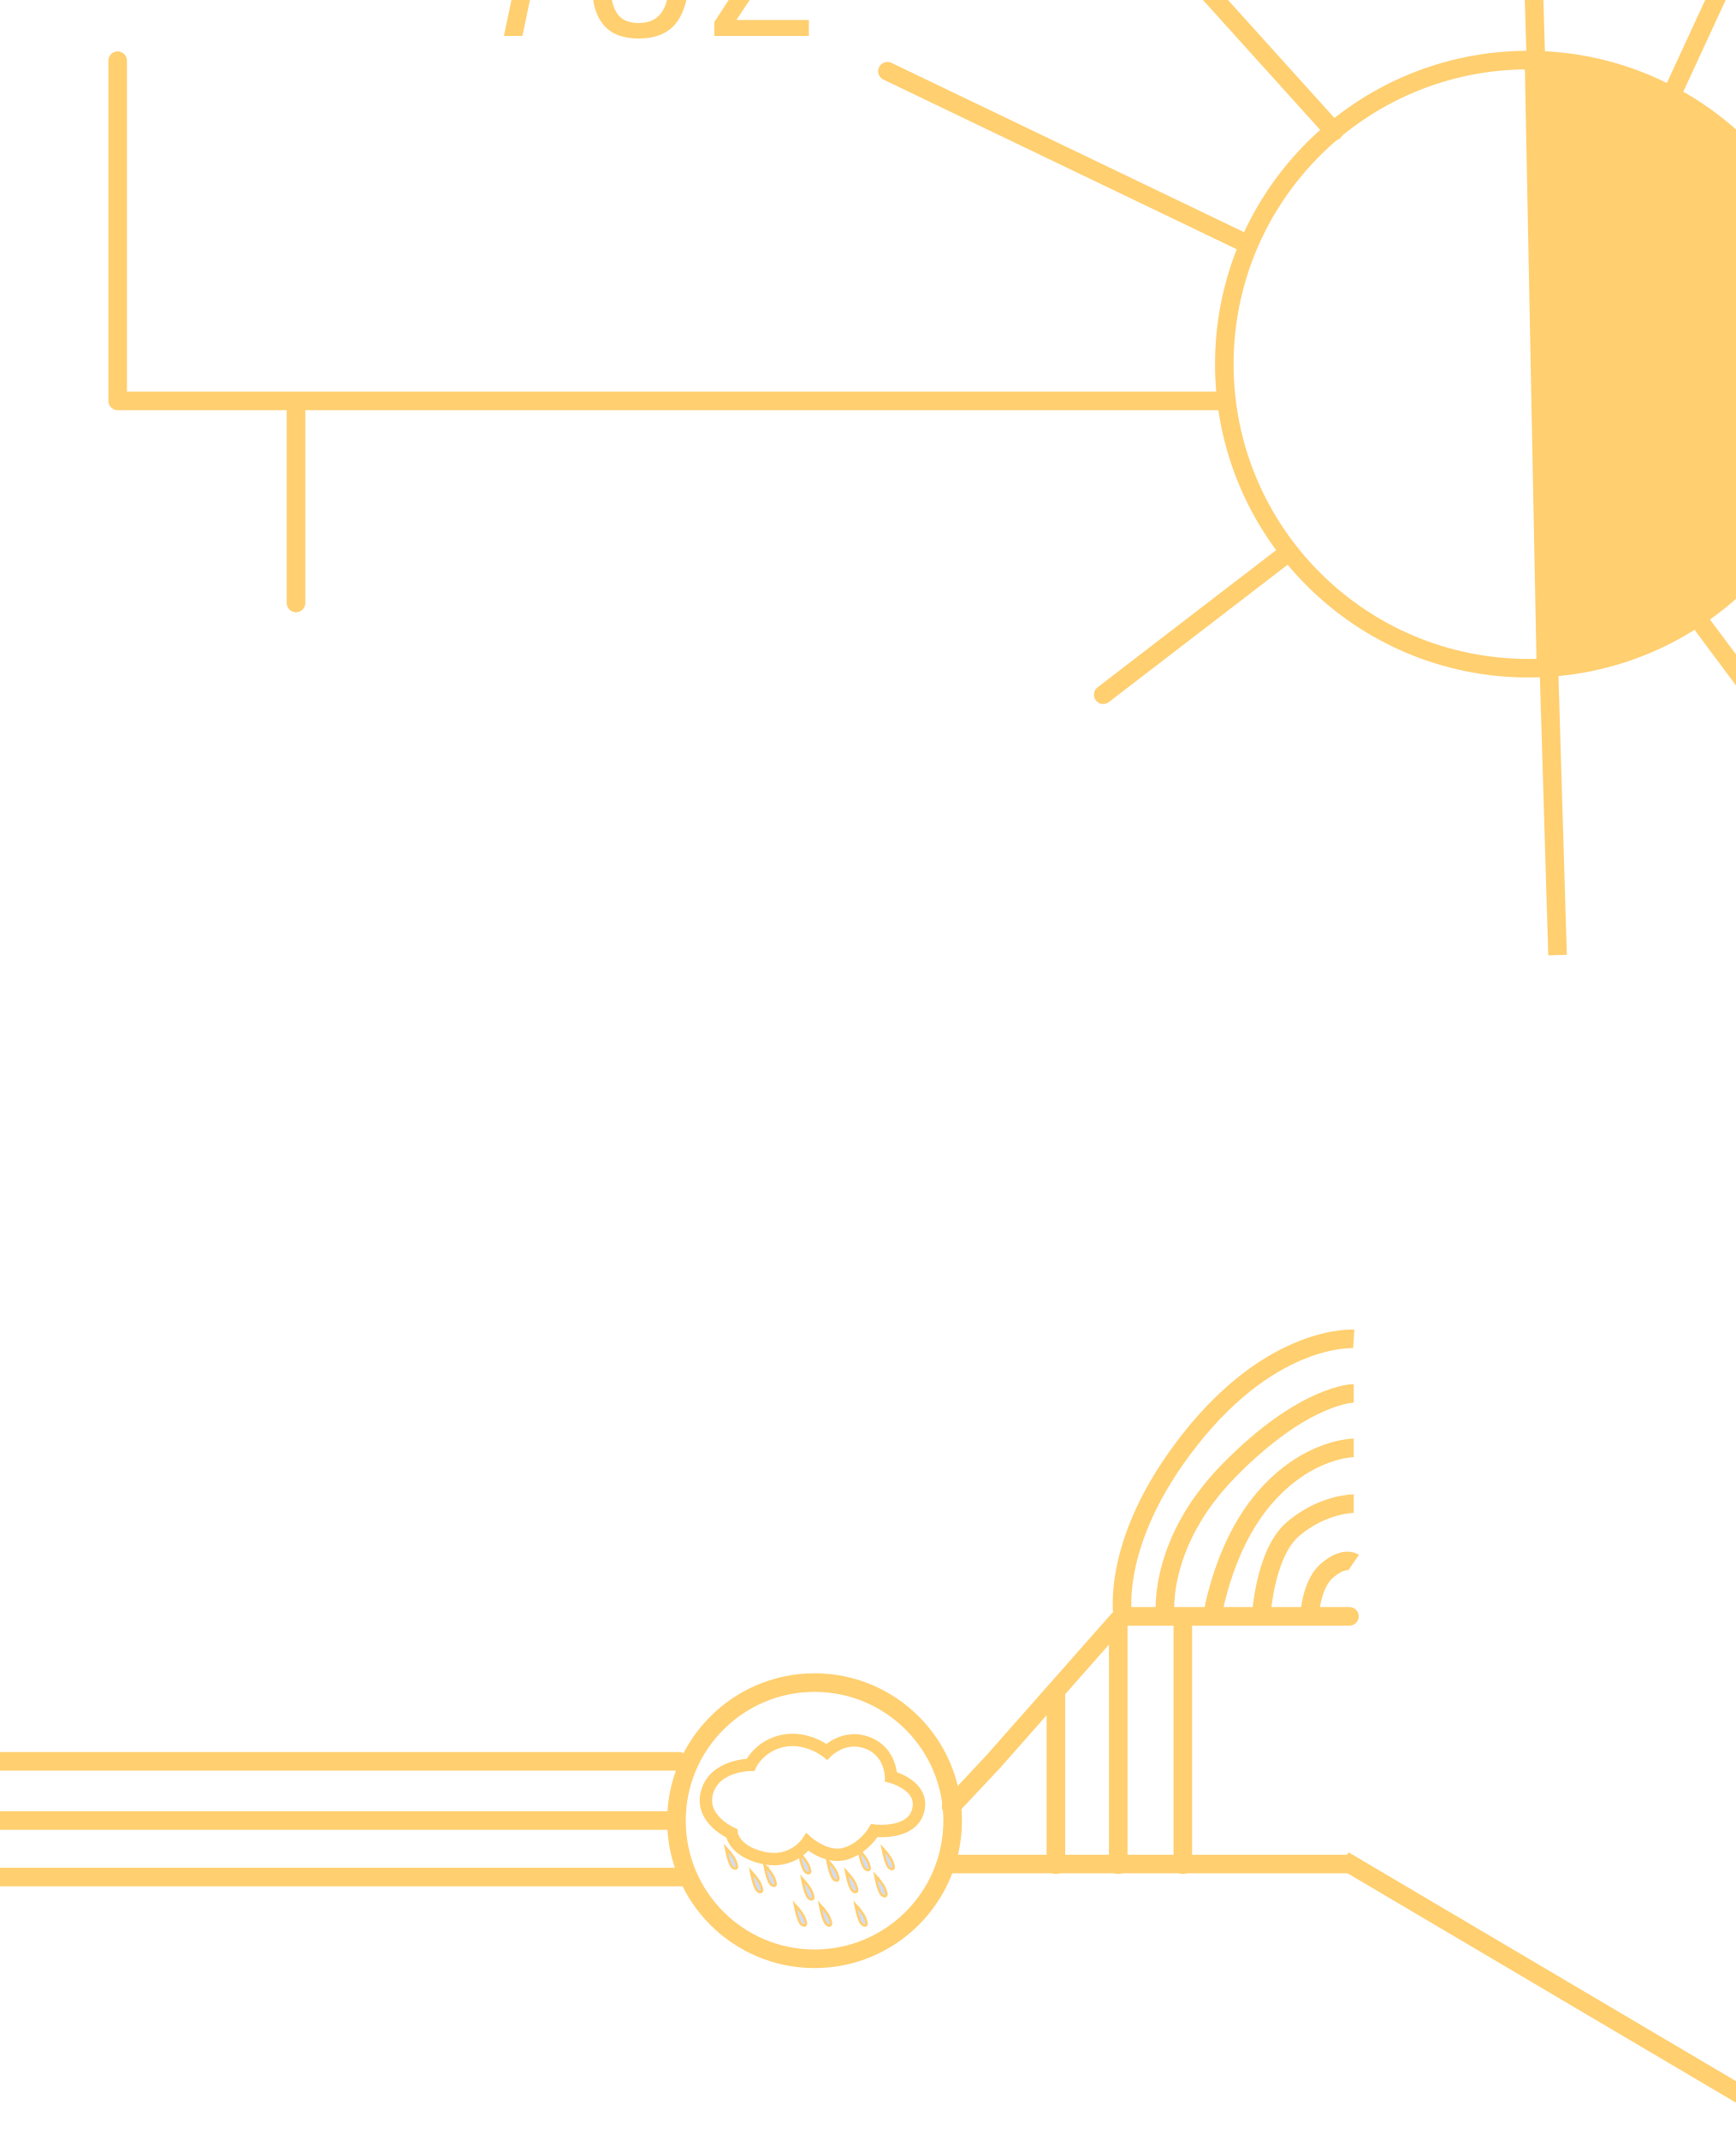
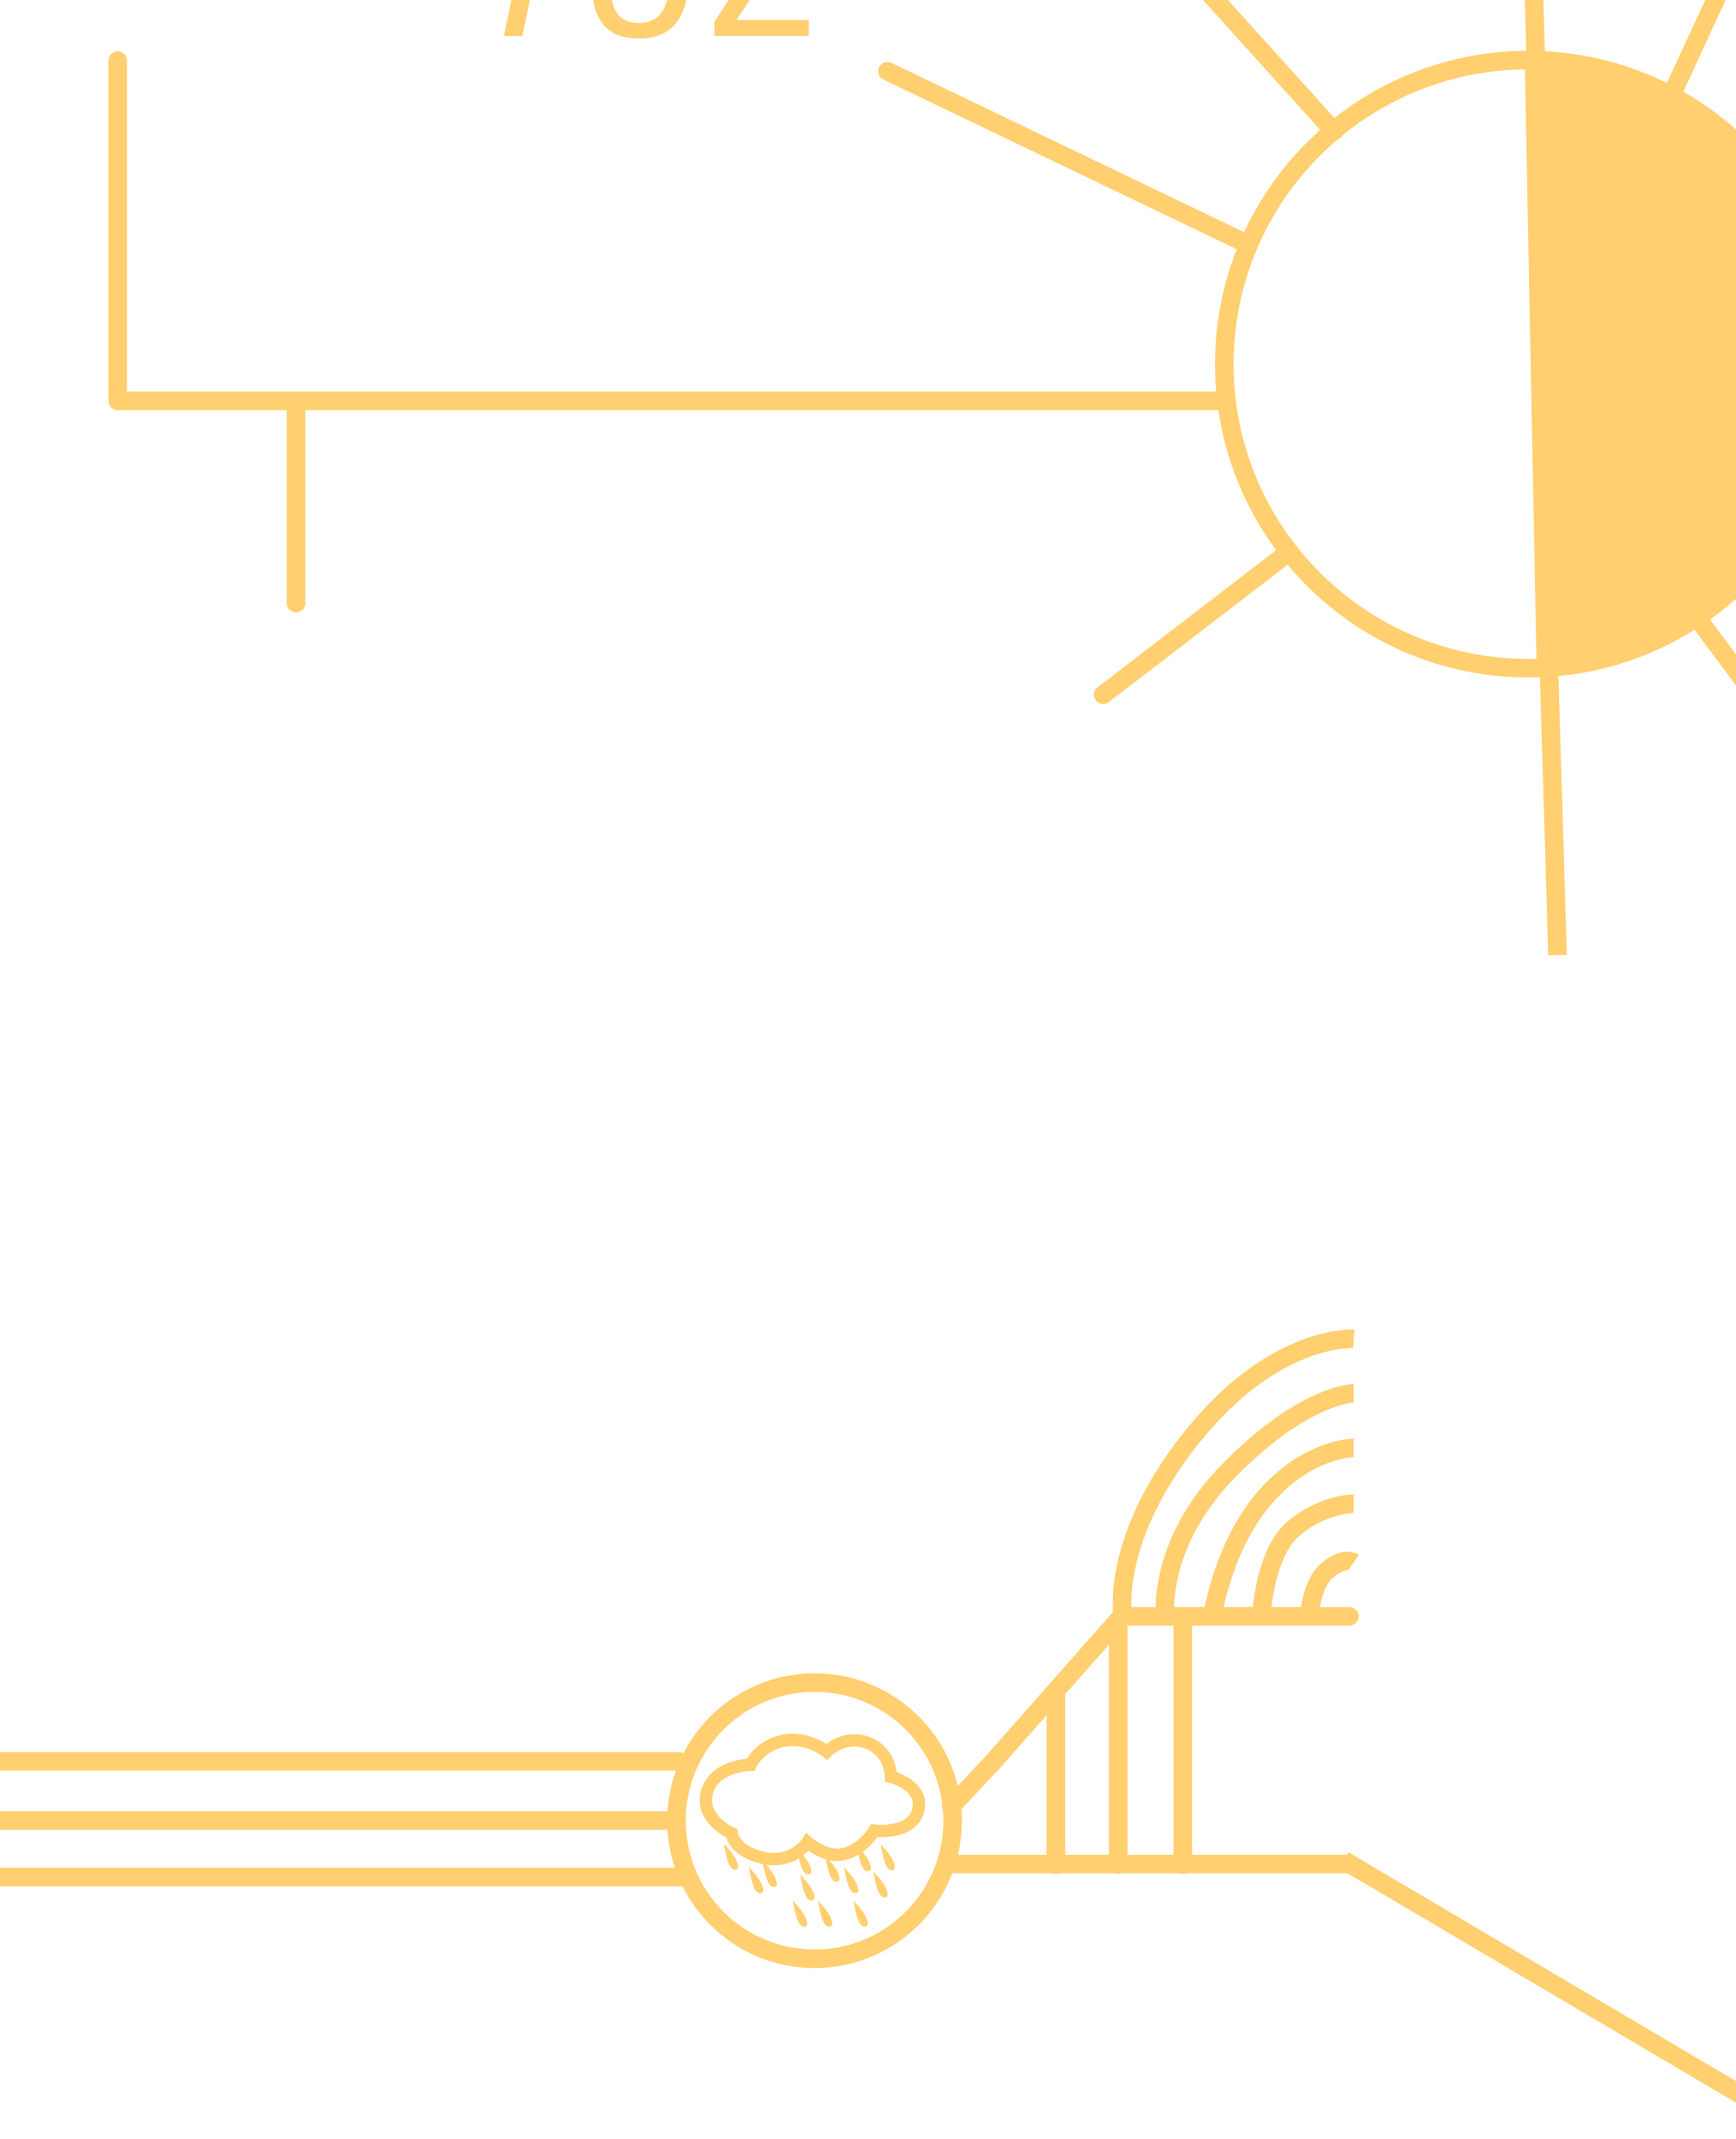
<svg xmlns="http://www.w3.org/2000/svg" width="1401" height="1727" viewBox="0 0 1401 1727" fill="none">
  <circle cx="657.672" cy="1470" r="111.5" stroke="#FFCF70" stroke-width="15" />
  <path d="M768 1458.5L802.217 1422.04L852.535 1365.02M852.535 1365.02V1505.5M852.535 1365.02L902.854 1308V1505.5M955 1308V1505.5" stroke="#FFCF70" stroke-width="15" stroke-linecap="round" stroke-linejoin="round" />
  <path d="M0 1422.09L548.328 1422.09M1.63136e-07 1469.89L539.819 1469.89M-6.96763e-07 1515.47L554 1515.47" stroke="#FFCF70" stroke-width="15" stroke-linecap="round" stroke-linejoin="round" />
  <path d="M1085 1502L1455 1720.5" stroke="#FFCF70" stroke-width="15" />
  <path d="M439.708 -127.208H388.748V-139.48H455.308V-131.992L421.82 29H406.844L439.708 -127.208ZM515.699 31.08C502.942 31.08 493.513 27.475 487.411 20.264C481.31 13.053 478.259 3 478.259 -9.896V-14.056H493.027V-10.52C493.166 -1.091 494.969 6.12 498.435 11.112C501.902 16.104 507.657 18.6 515.699 18.6C523.881 18.6 529.982 15.827 534.003 10.28C538.163 4.733 540.243 -4.28 540.243 -16.76C540.243 -40.056 531.854 -51.981 515.075 -52.536H510.915V-67.096H515.075C524.089 -67.096 530.537 -69.592 534.419 -74.584C538.302 -79.576 540.243 -87.757 540.243 -99.128C540.243 -108.557 538.51 -115.837 535.043 -120.968C531.577 -126.237 525.683 -128.872 517.363 -128.872C508.905 -128.872 502.734 -126.515 498.851 -121.8C495.107 -117.085 493.166 -109.667 493.027 -99.544V-96.632H478.259V-100.584C478.259 -127.624 491.225 -141.144 517.155 -141.144C530.051 -141.144 539.689 -137.331 546.067 -129.704C552.585 -122.216 555.843 -112.024 555.843 -99.128C555.843 -87.757 553.625 -78.744 549.187 -72.088C544.889 -65.571 539.065 -61.411 531.715 -59.608C538.649 -57.805 544.403 -53.368 548.979 -46.296C553.555 -39.224 555.843 -29.448 555.843 -16.968C555.843 -1.992 552.585 9.795 546.067 18.392C539.55 26.851 529.427 31.08 515.699 31.08ZM576.731 17.768L622.075 -51.704C622.63 -52.536 623.115 -53.299 623.531 -53.992C624.086 -54.685 624.502 -55.24 624.779 -55.656C630.464 -64.531 634.624 -72.019 637.259 -78.12C640.032 -84.221 641.419 -91.363 641.419 -99.544C641.419 -108.696 639.547 -115.768 635.803 -120.76C632.059 -125.891 626.443 -128.456 618.955 -128.456C609.248 -128.456 602.523 -125.336 598.779 -119.096C595.035 -112.995 593.163 -104.397 593.163 -93.304V-89.56H577.979V-93.72C577.979 -109.528 581.168 -121.384 587.547 -129.288C594.064 -137.192 604.326 -141.144 618.331 -141.144C630.811 -141.144 640.31 -137.4 646.827 -129.912C653.344 -122.563 656.603 -112.024 656.603 -98.296C656.603 -91.917 655.702 -85.885 653.899 -80.2C652.096 -74.515 649.878 -69.384 647.243 -64.808C644.747 -60.371 641.211 -54.616 636.635 -47.544L594.619 16.104H653.067V29H576.731V17.768Z" fill="#FFCF70" />
  <circle cx="1234" cy="294" r="245.5" stroke="#FFCF70" stroke-width="15" />
  <path d="M1240.77 545L1231 47L1313.08 59L1379.52 99L1418.6 139L1461.6 221L1487 391L1379.52 489L1330.66 521L1240.77 545Z" fill="#FFCF70" />
  <path d="M1077 106L653 -364M987 323.666H239M95 49V323.666H239M239 323.666V486.841M1089.5 1505H764.5M1089.5 1305H911" stroke="#FFCF70" stroke-width="15" stroke-linecap="round" stroke-linejoin="round" />
-   <path d="M700.44 1407.17C681.454 1400 667.53 1414.34 667.53 1414.34C667.53 1414.34 651.918 1401.69 632.51 1405.48C613.101 1409.28 605.928 1424.89 605.928 1424.89C605.928 1424.89 577.237 1424.89 570.908 1446.83C564.579 1468.77 590.738 1480.17 590.738 1480.17C590.738 1480.17 592.004 1494.51 616.054 1500C640.104 1505.48 651.918 1487.34 651.918 1487.34C651.918 1487.34 667.53 1501.26 682.719 1496.62C697.909 1491.98 705.926 1478.06 705.926 1478.06C705.926 1478.06 736.305 1481.85 741.368 1461.6C746.431 1441.35 719.427 1434.6 719.427 1434.6C719.427 1434.6 719.427 1414.34 700.44 1407.17Z" stroke="#FFCF70" stroke-width="10" />
-   <path d="M587.784 1495.35L588.532 1494.69L586.078 1491.92L586.804 1495.55L587.784 1495.35ZM587.784 1495.35C588.532 1494.69 588.532 1494.69 588.532 1494.69L588.533 1494.69L588.534 1494.69L588.536 1494.7L588.546 1494.71L588.58 1494.75C588.61 1494.78 588.653 1494.83 588.708 1494.89C588.818 1495.02 588.975 1495.21 589.167 1495.44C589.551 1495.9 590.077 1496.55 590.643 1497.31C591.76 1498.81 593.097 1500.8 593.782 1502.59C594.407 1504.23 594.876 1505.6 594.999 1506.54C595.031 1506.78 595.046 1507.04 595.02 1507.29C594.995 1507.53 594.922 1507.84 594.712 1508.11C594.187 1508.81 593.38 1508.68 592.953 1508.54C592.15 1508.27 591.45 1507.85 590.789 1506.99C590.168 1506.18 589.599 1505.01 588.958 1503.3C588.305 1501.56 587.767 1499.62 587.394 1498.13C587.207 1497.38 587.06 1496.74 586.959 1496.28C586.909 1496.05 586.87 1495.87 586.844 1495.75C586.831 1495.68 586.821 1495.64 586.814 1495.6L586.806 1495.56L586.804 1495.55L586.804 1495.55L586.804 1495.55L586.804 1495.55C586.804 1495.55 586.804 1495.55 587.784 1495.35Z" fill="#D2DCFB" stroke="#FFCF70" stroke-width="2" />
-   <path d="M608.037 1514.34L608.785 1513.68L606.331 1510.91L607.057 1514.54L608.037 1514.34ZM608.037 1514.34C608.785 1513.68 608.785 1513.68 608.785 1513.68L608.786 1513.68L608.787 1513.68L608.789 1513.68L608.798 1513.69L608.833 1513.73C608.863 1513.77 608.906 1513.82 608.961 1513.88C609.071 1514.01 609.228 1514.19 609.42 1514.42C609.804 1514.89 610.33 1515.54 610.896 1516.3C612.013 1517.8 613.35 1519.79 614.035 1521.58C614.66 1523.22 615.129 1524.59 615.252 1525.53C615.284 1525.77 615.299 1526.03 615.273 1526.27C615.248 1526.51 615.175 1526.82 614.965 1527.1C614.44 1527.79 613.633 1527.67 613.206 1527.53C612.403 1527.26 611.703 1526.83 611.042 1525.97C610.421 1525.17 609.852 1524 609.21 1522.29C608.558 1520.55 608.02 1518.61 607.647 1517.12C607.46 1516.37 607.313 1515.72 607.212 1515.27C607.162 1515.04 607.123 1514.86 607.097 1514.73C607.084 1514.67 607.074 1514.62 607.067 1514.59L607.059 1514.55L607.057 1514.54L607.057 1514.54L607.057 1514.54L607.057 1514.54C607.057 1514.54 607.057 1514.54 608.037 1514.34Z" fill="#D2DCFB" stroke="#FFCF70" stroke-width="2" />
-   <path d="M619.007 1509.28L619.755 1508.61L617.301 1505.85L618.026 1509.47L619.007 1509.28ZM619.007 1509.28C619.755 1508.61 619.755 1508.61 619.755 1508.61L619.755 1508.62L619.756 1508.62L619.759 1508.62L619.768 1508.63L619.803 1508.67C619.832 1508.7 619.876 1508.75 619.931 1508.82C620.04 1508.94 620.198 1509.13 620.39 1509.36C620.774 1509.82 621.299 1510.48 621.866 1511.24C622.982 1512.73 624.32 1514.72 625.005 1516.52C625.63 1518.15 626.098 1519.53 626.222 1520.46C626.254 1520.71 626.269 1520.96 626.243 1521.21C626.218 1521.45 626.145 1521.76 625.935 1522.04C625.409 1522.73 624.603 1522.61 624.176 1522.46C623.373 1522.2 622.672 1521.77 622.012 1520.91C621.39 1520.1 620.821 1518.93 620.18 1517.22C619.528 1515.48 618.99 1513.54 618.617 1512.05C618.43 1511.3 618.282 1510.66 618.182 1510.21C618.132 1509.98 618.093 1509.8 618.067 1509.67C618.054 1509.61 618.044 1509.56 618.037 1509.53L618.029 1509.49L618.027 1509.48L618.027 1509.48L618.026 1509.47L618.026 1509.47C618.026 1509.47 618.026 1509.47 619.007 1509.28Z" fill="#D2DCFB" stroke="#FFCF70" stroke-width="2" />
-   <path d="M646.854 1499.15L647.603 1498.49L645.149 1495.72L645.874 1499.35L646.854 1499.15ZM646.854 1499.15C647.603 1498.49 647.603 1498.49 647.603 1498.49L647.603 1498.49L647.604 1498.49L647.607 1498.49L647.616 1498.5L647.65 1498.54C647.68 1498.58 647.723 1498.63 647.778 1498.69C647.888 1498.82 648.045 1499 648.238 1499.23C648.622 1499.7 649.147 1500.35 649.713 1501.11C650.83 1502.61 652.167 1504.6 652.852 1506.39C653.477 1508.03 653.946 1509.4 654.069 1510.34C654.102 1510.58 654.117 1510.84 654.091 1511.08C654.065 1511.32 653.993 1511.63 653.783 1511.91C653.257 1512.6 652.451 1512.48 652.023 1512.34C651.221 1512.07 650.52 1511.64 649.859 1510.78C649.238 1509.98 648.669 1508.81 648.028 1507.1C647.376 1505.36 646.838 1503.42 646.465 1501.93C646.277 1501.18 646.13 1500.53 646.03 1500.08C645.979 1499.85 645.941 1499.67 645.914 1499.54C645.901 1499.48 645.891 1499.43 645.885 1499.4L645.877 1499.36L645.875 1499.35L645.874 1499.35L645.874 1499.35L645.874 1499.35C645.874 1499.35 645.874 1499.35 646.854 1499.15Z" fill="#D2DCFB" stroke="#FFCF70" stroke-width="2" />
-   <path d="M669.639 1505.06L670.387 1504.4L667.933 1501.63L668.658 1505.25L669.639 1505.06ZM669.639 1505.06C670.387 1504.4 670.387 1504.4 670.387 1504.4L670.387 1504.4L670.388 1504.4L670.391 1504.4L670.4 1504.41L670.434 1504.45C670.464 1504.48 670.507 1504.53 670.562 1504.6C670.672 1504.72 670.83 1504.91 671.022 1505.14C671.406 1505.6 671.931 1506.26 672.498 1507.02C673.614 1508.51 674.952 1510.5 675.636 1512.3C676.261 1513.93 676.73 1515.31 676.854 1516.24C676.886 1516.49 676.901 1516.74 676.875 1516.99C676.849 1517.23 676.777 1517.54 676.567 1517.82C676.041 1518.51 675.235 1518.39 674.808 1518.24C674.005 1517.98 673.304 1517.55 672.643 1516.69C672.022 1515.88 671.453 1514.71 670.812 1513C670.16 1511.27 669.622 1509.33 669.249 1507.83C669.061 1507.08 668.914 1506.44 668.814 1505.99C668.764 1505.76 668.725 1505.58 668.699 1505.45C668.686 1505.39 668.676 1505.34 668.669 1505.31L668.661 1505.27L668.659 1505.26L668.658 1505.26L668.658 1505.26L668.658 1505.26C668.658 1505.26 668.658 1505.25 669.639 1505.06Z" fill="#D2DCFB" stroke="#FFCF70" stroke-width="2" />
-   <path d="M694.955 1496.62L695.703 1495.96L693.249 1493.19L693.974 1496.82L694.955 1496.62ZM694.955 1496.62C695.703 1495.96 695.703 1495.96 695.703 1495.96L695.704 1495.96L695.704 1495.96L695.707 1495.96L695.716 1495.97L695.751 1496.01C695.781 1496.05 695.824 1496.09 695.879 1496.16C695.989 1496.29 696.146 1496.47 696.338 1496.7C696.722 1497.17 697.248 1497.82 697.814 1498.58C698.931 1500.07 700.268 1502.07 700.953 1503.86C701.578 1505.49 702.047 1506.87 702.17 1507.81C702.202 1508.05 702.217 1508.3 702.191 1508.55C702.166 1508.79 702.093 1509.1 701.883 1509.38C701.358 1510.07 700.551 1509.95 700.124 1509.8C699.321 1509.54 698.621 1509.11 697.96 1508.25C697.339 1507.45 696.77 1506.28 696.128 1504.57C695.476 1502.83 694.938 1500.89 694.565 1499.39C694.378 1498.65 694.231 1498 694.13 1497.55C694.08 1497.32 694.041 1497.14 694.015 1497.01C694.002 1496.95 693.992 1496.9 693.985 1496.87L693.977 1496.83L693.975 1496.82L693.975 1496.82L693.975 1496.82L693.975 1496.82C693.975 1496.82 693.974 1496.82 694.955 1496.62Z" fill="#D2DCFB" stroke="#FFCF70" stroke-width="2" />
-   <path d="M714.363 1495.78L715.111 1495.11L712.657 1492.35L713.383 1495.97L714.363 1495.78ZM714.363 1495.78C715.111 1495.11 715.111 1495.11 715.112 1495.11L715.112 1495.11L715.113 1495.11L715.115 1495.12L715.125 1495.13L715.159 1495.17C715.189 1495.2 715.232 1495.25 715.287 1495.31C715.397 1495.44 715.554 1495.63 715.746 1495.86C716.13 1496.32 716.656 1496.97 717.222 1497.73C718.339 1499.23 719.676 1501.22 720.361 1503.01C720.986 1504.65 721.455 1506.03 721.578 1506.96C721.61 1507.21 721.625 1507.46 721.599 1507.71C721.574 1507.95 721.502 1508.26 721.291 1508.53C720.766 1509.23 719.959 1509.1 719.532 1508.96C718.729 1508.69 718.029 1508.27 717.368 1507.41C716.747 1506.6 716.178 1505.43 715.537 1503.72C714.884 1501.98 714.346 1500.04 713.973 1498.55C713.786 1497.8 713.639 1497.16 713.538 1496.7C713.488 1496.48 713.449 1496.29 713.423 1496.17C713.41 1496.11 713.4 1496.06 713.393 1496.02L713.386 1495.99L713.384 1495.98L713.383 1495.97L713.383 1495.97L713.383 1495.97C713.383 1495.97 713.383 1495.97 714.363 1495.78Z" fill="#D2DCFB" stroke="#FFCF70" stroke-width="2" />
-   <path d="M708.457 1517.72L709.205 1517.05L706.751 1514.29L707.476 1517.91L708.457 1517.72ZM708.457 1517.72C709.205 1517.05 709.205 1517.05 709.205 1517.05L709.206 1517.05L709.206 1517.05L709.209 1517.06L709.218 1517.07L709.253 1517.11C709.283 1517.14 709.326 1517.19 709.381 1517.26C709.491 1517.38 709.648 1517.57 709.84 1517.8C710.224 1518.26 710.749 1518.92 711.316 1519.67C712.432 1521.17 713.77 1523.16 714.455 1524.95C715.08 1526.59 715.548 1527.97 715.672 1528.9C715.704 1529.15 715.719 1529.4 715.693 1529.65C715.668 1529.89 715.595 1530.2 715.385 1530.48C714.86 1531.17 714.053 1531.04 713.626 1530.9C712.823 1530.63 712.122 1530.21 711.462 1529.35C710.841 1528.54 710.272 1527.37 709.63 1525.66C708.978 1523.92 708.44 1521.98 708.067 1520.49C707.88 1519.74 707.733 1519.1 707.632 1518.64C707.582 1518.42 707.543 1518.23 707.517 1518.11C707.504 1518.05 707.494 1518 707.487 1517.97L707.479 1517.93L707.477 1517.92L707.477 1517.91L707.477 1517.91L707.476 1517.91C707.476 1517.91 707.476 1517.91 708.457 1517.72Z" fill="#D2DCFB" stroke="#FFCF70" stroke-width="2" />
-   <path d="M684.828 1514.34L685.576 1513.68L683.122 1510.91L683.848 1514.54L684.828 1514.34ZM684.828 1514.34C685.576 1513.68 685.576 1513.68 685.576 1513.68L685.577 1513.68L685.578 1513.68L685.58 1513.68L685.59 1513.69L685.624 1513.73C685.654 1513.77 685.697 1513.82 685.752 1513.88C685.862 1514.01 686.019 1514.19 686.211 1514.42C686.595 1514.89 687.121 1515.54 687.687 1516.3C688.804 1517.8 690.141 1519.79 690.826 1521.58C691.451 1523.22 691.92 1524.59 692.043 1525.53C692.075 1525.77 692.09 1526.03 692.064 1526.27C692.039 1526.51 691.966 1526.82 691.756 1527.1C691.231 1527.79 690.424 1527.67 689.997 1527.53C689.194 1527.26 688.494 1526.83 687.833 1525.97C687.212 1525.17 686.643 1524 686.001 1522.29C685.349 1520.55 684.811 1518.61 684.438 1517.12C684.251 1516.37 684.104 1515.72 684.003 1515.27C683.953 1515.04 683.914 1514.86 683.888 1514.73C683.875 1514.67 683.865 1514.62 683.858 1514.59L683.85 1514.55L683.848 1514.54L683.848 1514.54L683.848 1514.54L683.848 1514.54C683.848 1514.54 683.848 1514.54 684.828 1514.34Z" fill="#D2DCFB" stroke="#FFCF70" stroke-width="2" />
-   <path d="M692.423 1541.34L693.171 1540.68L690.717 1537.91L691.442 1541.54L692.423 1541.34ZM692.423 1541.34C693.171 1540.68 693.171 1540.68 693.171 1540.68L693.171 1540.68L693.172 1540.68L693.175 1540.69L693.184 1540.7L693.219 1540.74C693.248 1540.77 693.292 1540.82 693.347 1540.88C693.456 1541.01 693.614 1541.2 693.806 1541.43C694.19 1541.89 694.715 1542.54 695.282 1543.3C696.398 1544.8 697.736 1546.79 698.421 1548.58C699.046 1550.22 699.514 1551.59 699.638 1552.53C699.67 1552.77 699.685 1553.03 699.659 1553.28C699.634 1553.52 699.561 1553.83 699.351 1554.1C698.825 1554.8 698.019 1554.67 697.592 1554.53C696.789 1554.26 696.088 1553.84 695.428 1552.98C694.806 1552.17 694.237 1551 693.596 1549.29C692.944 1547.55 692.406 1545.61 692.033 1544.12C691.846 1543.37 691.698 1542.73 691.598 1542.27C691.548 1542.04 691.509 1541.86 691.483 1541.74C691.47 1541.68 691.46 1541.63 691.453 1541.59L691.445 1541.56L691.443 1541.55L691.443 1541.54L691.442 1541.54L691.442 1541.54C691.442 1541.54 691.442 1541.54 692.423 1541.34Z" fill="#D2DCFB" stroke="#FFCF70" stroke-width="2" />
-   <path d="M663.731 1541.34L664.48 1540.68L662.026 1537.91L662.751 1541.54L663.731 1541.34ZM663.731 1541.34C664.48 1540.68 664.48 1540.68 664.48 1540.68L664.48 1540.68L664.481 1540.68L664.483 1540.69L664.493 1540.7L664.527 1540.74C664.557 1540.77 664.6 1540.82 664.655 1540.88C664.765 1541.01 664.922 1541.2 665.114 1541.43C665.499 1541.89 666.024 1542.54 666.59 1543.3C667.707 1544.8 669.044 1546.79 669.729 1548.58C670.354 1550.22 670.823 1551.59 670.946 1552.53C670.979 1552.77 670.994 1553.03 670.967 1553.28C670.942 1553.52 670.87 1553.83 670.66 1554.1C670.134 1554.8 669.328 1554.67 668.9 1554.53C668.098 1554.26 667.397 1553.84 666.736 1552.98C666.115 1552.17 665.546 1551 664.905 1549.29C664.253 1547.55 663.715 1545.61 663.341 1544.12C663.154 1543.37 663.007 1542.73 662.907 1542.27C662.856 1542.04 662.818 1541.86 662.791 1541.74C662.778 1541.68 662.768 1541.63 662.762 1541.59L662.754 1541.56L662.752 1541.55L662.751 1541.54L662.751 1541.54L662.751 1541.54C662.751 1541.54 662.751 1541.54 663.731 1541.34Z" fill="#D2DCFB" stroke="#FFCF70" stroke-width="2" />
-   <path d="M649.386 1520.25L650.134 1519.58L647.68 1516.82L648.405 1520.44L649.386 1520.25ZM649.386 1520.25C650.134 1519.58 650.134 1519.58 650.134 1519.59L650.134 1519.59L650.135 1519.59L650.138 1519.59L650.147 1519.6L650.182 1519.64C650.211 1519.67 650.254 1519.72 650.309 1519.79C650.419 1519.91 650.577 1520.1 650.769 1520.33C651.153 1520.79 651.678 1521.45 652.245 1522.21C653.361 1523.7 654.699 1525.69 655.384 1527.49C656.009 1529.12 656.477 1530.5 656.601 1531.43C656.633 1531.68 656.648 1531.93 656.622 1532.18C656.596 1532.42 656.524 1532.73 656.314 1533.01C655.788 1533.7 654.982 1533.58 654.555 1533.43C653.752 1533.17 653.051 1532.74 652.391 1531.88C651.769 1531.07 651.2 1529.9 650.559 1528.19C649.907 1526.46 649.369 1524.51 648.996 1523.02C648.809 1522.27 648.661 1521.63 648.561 1521.18C648.511 1520.95 648.472 1520.77 648.446 1520.64C648.433 1520.58 648.423 1520.53 648.416 1520.5L648.408 1520.46L648.406 1520.45L648.405 1520.45L648.405 1520.44L648.405 1520.44C648.405 1520.44 648.405 1520.44 649.386 1520.25Z" fill="#D2DCFB" stroke="#FFCF70" stroke-width="2" />
-   <path d="M643.479 1541.34L644.228 1540.68L641.774 1537.91L642.499 1541.54L643.479 1541.34ZM643.479 1541.34C644.228 1540.68 644.228 1540.68 644.228 1540.68L644.228 1540.68L644.229 1540.68L644.232 1540.69L644.241 1540.7L644.275 1540.74C644.305 1540.77 644.348 1540.82 644.403 1540.88C644.513 1541.01 644.67 1541.2 644.863 1541.43C645.247 1541.89 645.772 1542.54 646.338 1543.3C647.455 1544.8 648.792 1546.79 649.477 1548.58C650.102 1550.22 650.571 1551.59 650.694 1552.53C650.727 1552.77 650.742 1553.03 650.716 1553.28C650.69 1553.52 650.618 1553.83 650.408 1554.1C649.882 1554.8 649.076 1554.67 648.648 1554.53C647.846 1554.26 647.145 1553.84 646.484 1552.98C645.863 1552.17 645.294 1551 644.653 1549.29C644.001 1547.55 643.463 1545.61 643.09 1544.12C642.902 1543.37 642.755 1542.73 642.655 1542.27C642.604 1542.04 642.566 1541.86 642.539 1541.74C642.526 1541.68 642.516 1541.63 642.51 1541.59L642.502 1541.56L642.5 1541.55L642.499 1541.54L642.499 1541.54L642.499 1541.54C642.499 1541.54 642.499 1541.54 643.479 1541.34Z" fill="#D2DCFB" stroke="#FFCF70" stroke-width="2" />
+   <path d="M700.44 1407.17C681.454 1400 667.53 1414.34 667.53 1414.34C667.53 1414.34 651.918 1401.69 632.51 1405.48C613.101 1409.28 605.928 1424.89 605.928 1424.89C605.928 1424.89 577.237 1424.89 570.908 1446.83C564.579 1468.77 590.738 1480.16 590.738 1480.16C590.738 1480.16 592.004 1494.51 616.054 1500C640.104 1505.48 651.918 1487.34 651.918 1487.34C651.918 1487.34 667.53 1501.26 682.719 1496.62C697.909 1491.98 705.926 1478.06 705.926 1478.06C705.926 1478.06 736.305 1481.85 741.368 1461.6C746.431 1441.35 719.427 1434.6 719.427 1434.6C719.427 1434.6 719.427 1414.34 700.44 1407.17Z" stroke="#FFCF70" stroke-width="10" />
+   <path d="M587.784 1495.35L588.532 1494.69L586.078 1491.92L586.804 1495.55L587.784 1495.35ZM587.784 1495.35C588.532 1494.69 588.532 1494.69 588.532 1494.69L588.533 1494.69L588.534 1494.69L588.536 1494.7L588.546 1494.71L588.58 1494.75C588.61 1494.78 588.653 1494.83 588.708 1494.89C588.818 1495.02 588.975 1495.21 589.167 1495.44C589.551 1495.9 590.077 1496.55 590.643 1497.31C591.76 1498.81 593.097 1500.8 593.782 1502.59C594.407 1504.23 594.876 1505.6 594.999 1506.54C595.031 1506.78 595.046 1507.04 595.02 1507.29C594.995 1507.53 594.922 1507.84 594.712 1508.11C594.187 1508.81 593.38 1508.68 592.953 1508.54C592.15 1508.27 591.45 1507.85 590.789 1506.99C590.168 1506.18 589.599 1505.01 588.958 1503.3C588.305 1501.56 587.767 1499.62 587.394 1498.13C587.207 1497.38 587.06 1496.74 586.959 1496.28C586.909 1496.05 586.87 1495.87 586.844 1495.75C586.831 1495.68 586.821 1495.64 586.814 1495.6L586.806 1495.56L586.804 1495.55L586.804 1495.55L586.804 1495.55L586.804 1495.55C586.804 1495.55 586.804 1495.55 587.784 1495.35Z" fill="#FFCF70" stroke="#FFCF70" stroke-width="2" />
+   <path d="M608.037 1514.34L608.785 1513.68L606.331 1510.91L607.057 1514.54L608.037 1514.34ZM608.037 1514.34C608.785 1513.68 608.785 1513.68 608.785 1513.68L608.786 1513.68L608.787 1513.68L608.789 1513.68L608.798 1513.69L608.833 1513.73C608.863 1513.77 608.906 1513.82 608.961 1513.88C609.071 1514.01 609.228 1514.19 609.42 1514.42C609.804 1514.89 610.33 1515.54 610.896 1516.3C612.013 1517.8 613.35 1519.79 614.035 1521.58C614.66 1523.22 615.129 1524.59 615.252 1525.53C615.284 1525.77 615.299 1526.03 615.273 1526.27C615.248 1526.51 615.175 1526.82 614.965 1527.1C614.44 1527.79 613.633 1527.67 613.206 1527.53C612.403 1527.26 611.703 1526.83 611.042 1525.97C610.421 1525.17 609.852 1524 609.21 1522.29C608.558 1520.55 608.02 1518.61 607.647 1517.12C607.46 1516.37 607.313 1515.72 607.212 1515.27C607.162 1515.04 607.123 1514.86 607.097 1514.73C607.084 1514.67 607.074 1514.62 607.067 1514.59L607.059 1514.55L607.057 1514.54L607.057 1514.54L607.057 1514.54L607.057 1514.54C607.057 1514.54 607.057 1514.54 608.037 1514.34Z" fill="#FFCF70" stroke="#FFCF70" stroke-width="2" />
+   <path d="M619.007 1509.28L619.755 1508.61L617.301 1505.85L618.026 1509.47L619.007 1509.28ZM619.007 1509.28C619.755 1508.61 619.755 1508.61 619.755 1508.61L619.755 1508.62L619.756 1508.62L619.759 1508.62L619.768 1508.63L619.803 1508.67C619.832 1508.7 619.876 1508.75 619.931 1508.82C620.04 1508.94 620.198 1509.13 620.39 1509.36C620.774 1509.82 621.299 1510.48 621.866 1511.24C622.982 1512.73 624.32 1514.72 625.005 1516.52C625.63 1518.15 626.098 1519.53 626.222 1520.46C626.254 1520.71 626.269 1520.96 626.243 1521.21C626.218 1521.45 626.145 1521.76 625.935 1522.04C625.409 1522.73 624.603 1522.61 624.176 1522.46C623.373 1522.2 622.672 1521.77 622.012 1520.91C621.39 1520.1 620.821 1518.93 620.18 1517.22C619.528 1515.49 618.99 1513.54 618.617 1512.05C618.43 1511.3 618.282 1510.66 618.182 1510.21C618.132 1509.98 618.093 1509.8 618.067 1509.67C618.054 1509.61 618.044 1509.56 618.037 1509.53L618.029 1509.49L618.027 1509.48L618.027 1509.48L618.026 1509.47L618.026 1509.47C618.026 1509.47 618.026 1509.47 619.007 1509.28Z" fill="#FFCF70" stroke="#FFCF70" stroke-width="2" />
+   <path d="M646.854 1499.15L647.603 1498.49L645.149 1495.72L645.874 1499.35L646.854 1499.15ZM646.854 1499.15C647.603 1498.49 647.603 1498.49 647.603 1498.49L647.603 1498.49L647.604 1498.49L647.607 1498.49L647.616 1498.5L647.65 1498.54C647.68 1498.58 647.723 1498.63 647.778 1498.69C647.888 1498.82 648.045 1499 648.238 1499.23C648.622 1499.7 649.147 1500.35 649.713 1501.11C650.83 1502.61 652.167 1504.6 652.852 1506.39C653.477 1508.03 653.946 1509.4 654.069 1510.34C654.102 1510.58 654.117 1510.84 654.091 1511.08C654.065 1511.32 653.993 1511.63 653.783 1511.91C653.257 1512.6 652.451 1512.48 652.023 1512.34C651.221 1512.07 650.52 1511.64 649.859 1510.78C649.238 1509.98 648.669 1508.81 648.028 1507.1C647.376 1505.36 646.838 1503.42 646.465 1501.93C646.277 1501.18 646.13 1500.53 646.03 1500.08C645.979 1499.85 645.941 1499.67 645.914 1499.54C645.901 1499.48 645.891 1499.43 645.885 1499.4L645.877 1499.36L645.875 1499.35L645.874 1499.35L645.874 1499.35L645.874 1499.35C645.874 1499.35 645.874 1499.35 646.854 1499.15Z" fill="#FFCF70" stroke="#FFCF70" stroke-width="2" />
+   <path d="M669.639 1505.06L670.387 1504.4L667.933 1501.63L668.658 1505.26L669.639 1505.06ZM669.639 1505.06C670.387 1504.4 670.387 1504.4 670.387 1504.4L670.387 1504.4L670.388 1504.4L670.391 1504.4L670.4 1504.41L670.434 1504.45C670.464 1504.48 670.507 1504.53 670.562 1504.6C670.672 1504.73 670.83 1504.91 671.022 1505.14C671.406 1505.6 671.931 1506.26 672.498 1507.02C673.614 1508.51 674.952 1510.5 675.636 1512.3C676.261 1513.93 676.73 1515.31 676.854 1516.24C676.886 1516.49 676.901 1516.74 676.875 1516.99C676.849 1517.23 676.777 1517.54 676.567 1517.82C676.041 1518.51 675.235 1518.39 674.808 1518.24C674.005 1517.98 673.304 1517.55 672.643 1516.69C672.022 1515.88 671.453 1514.71 670.812 1513C670.16 1511.27 669.622 1509.33 669.249 1507.83C669.061 1507.08 668.914 1506.44 668.814 1505.99C668.764 1505.76 668.725 1505.58 668.699 1505.45C668.686 1505.39 668.676 1505.34 668.669 1505.31L668.661 1505.27L668.659 1505.26L668.658 1505.26L668.658 1505.26L668.658 1505.26C668.658 1505.26 668.658 1505.26 669.639 1505.06Z" fill="#FFCF70" stroke="#FFCF70" stroke-width="2" />
+   <path d="M694.955 1496.62L695.703 1495.96L693.249 1493.19L693.974 1496.82L694.955 1496.62ZM694.955 1496.62C695.703 1495.96 695.703 1495.96 695.703 1495.96L695.704 1495.96L695.704 1495.96L695.707 1495.96L695.716 1495.97L695.751 1496.01C695.781 1496.04 695.824 1496.09 695.879 1496.16C695.989 1496.29 696.146 1496.47 696.338 1496.7C696.722 1497.17 697.248 1497.82 697.814 1498.58C698.931 1500.07 700.268 1502.07 700.953 1503.86C701.578 1505.49 702.047 1506.87 702.17 1507.8C702.202 1508.05 702.217 1508.3 702.191 1508.55C702.166 1508.79 702.093 1509.1 701.883 1509.38C701.358 1510.07 700.551 1509.95 700.124 1509.8C699.321 1509.54 698.621 1509.11 697.96 1508.25C697.339 1507.45 696.77 1506.28 696.128 1504.57C695.476 1502.83 694.938 1500.89 694.565 1499.39C694.378 1498.65 694.231 1498 694.13 1497.55C694.08 1497.32 694.041 1497.14 694.015 1497.01C694.002 1496.95 693.992 1496.9 693.985 1496.87L693.977 1496.83L693.975 1496.82L693.975 1496.82L693.975 1496.82L693.975 1496.82C693.975 1496.82 693.974 1496.82 694.955 1496.62Z" fill="#FFCF70" stroke="#FFCF70" stroke-width="2" />
+   <path d="M714.363 1495.78L715.111 1495.11L712.657 1492.35L713.383 1495.97L714.363 1495.78ZM714.363 1495.78C715.111 1495.11 715.111 1495.11 715.112 1495.11L715.112 1495.11L715.113 1495.11L715.115 1495.12L715.125 1495.13L715.159 1495.17C715.189 1495.2 715.232 1495.25 715.287 1495.31C715.397 1495.44 715.554 1495.63 715.746 1495.86C716.13 1496.32 716.656 1496.97 717.222 1497.73C718.339 1499.23 719.676 1501.22 720.361 1503.01C720.986 1504.65 721.455 1506.03 721.578 1506.96C721.61 1507.21 721.625 1507.46 721.599 1507.71C721.574 1507.95 721.502 1508.26 721.291 1508.53C720.766 1509.23 719.959 1509.1 719.532 1508.96C718.729 1508.69 718.029 1508.27 717.368 1507.41C716.747 1506.6 716.178 1505.43 715.537 1503.72C714.884 1501.98 714.346 1500.04 713.973 1498.55C713.786 1497.8 713.639 1497.16 713.538 1496.7C713.488 1496.48 713.449 1496.29 713.423 1496.17C713.41 1496.11 713.4 1496.06 713.393 1496.02L713.386 1495.99L713.384 1495.98L713.383 1495.97L713.383 1495.97L713.383 1495.97C713.383 1495.97 713.383 1495.97 714.363 1495.78Z" fill="#FFCF70" stroke="#FFCF70" stroke-width="2" />
+   <path d="M708.457 1517.72L709.205 1517.05L706.751 1514.29L707.476 1517.91L708.457 1517.72ZM708.457 1517.72C709.205 1517.05 709.205 1517.05 709.205 1517.05L709.206 1517.05L709.206 1517.05L709.209 1517.06L709.218 1517.07L709.253 1517.11C709.283 1517.14 709.326 1517.19 709.381 1517.26C709.491 1517.38 709.648 1517.57 709.84 1517.8C710.224 1518.26 710.749 1518.92 711.316 1519.67C712.432 1521.17 713.77 1523.16 714.455 1524.95C715.08 1526.59 715.548 1527.97 715.672 1528.9C715.704 1529.15 715.719 1529.4 715.693 1529.65C715.668 1529.89 715.595 1530.2 715.385 1530.48C714.86 1531.17 714.053 1531.04 713.626 1530.9C712.823 1530.63 712.122 1530.21 711.462 1529.35C710.841 1528.54 710.272 1527.37 709.63 1525.66C708.978 1523.92 708.44 1521.98 708.067 1520.49C707.88 1519.74 707.733 1519.1 707.632 1518.64C707.582 1518.42 707.543 1518.23 707.517 1518.11C707.504 1518.05 707.494 1518 707.487 1517.97L707.479 1517.93L707.477 1517.92L707.477 1517.91L707.477 1517.91L707.476 1517.91C707.476 1517.91 707.476 1517.91 708.457 1517.72Z" fill="#FFCF70" stroke="#FFCF70" stroke-width="2" />
+   <path d="M684.828 1514.34L685.576 1513.68L683.122 1510.91L683.848 1514.54L684.828 1514.34ZM684.828 1514.34C685.576 1513.68 685.576 1513.68 685.576 1513.68L685.577 1513.68L685.578 1513.68L685.58 1513.68L685.59 1513.69L685.624 1513.73C685.654 1513.77 685.697 1513.82 685.752 1513.88C685.862 1514.01 686.019 1514.19 686.211 1514.42C686.595 1514.89 687.121 1515.54 687.687 1516.3C688.804 1517.8 690.141 1519.79 690.826 1521.58C691.451 1523.22 691.92 1524.59 692.043 1525.53C692.075 1525.77 692.09 1526.03 692.064 1526.27C692.039 1526.51 691.966 1526.82 691.756 1527.1C691.231 1527.79 690.424 1527.67 689.997 1527.53C689.194 1527.26 688.494 1526.83 687.833 1525.97C687.212 1525.17 686.643 1524 686.001 1522.29C685.349 1520.55 684.811 1518.61 684.438 1517.12C684.251 1516.37 684.104 1515.72 684.003 1515.27C683.953 1515.04 683.914 1514.86 683.888 1514.73C683.875 1514.67 683.865 1514.62 683.858 1514.59L683.85 1514.55L683.848 1514.54L683.848 1514.54L683.848 1514.54L683.848 1514.54C683.848 1514.54 683.848 1514.54 684.828 1514.34Z" fill="#FFCF70" stroke="#FFCF70" stroke-width="2" />
+   <path d="M692.423 1541.35L693.171 1540.68L690.717 1537.91L691.442 1541.54L692.423 1541.35ZM692.423 1541.35C693.171 1540.68 693.171 1540.68 693.171 1540.68L693.171 1540.68L693.172 1540.68L693.175 1540.69L693.184 1540.7L693.219 1540.74C693.248 1540.77 693.292 1540.82 693.347 1540.88C693.456 1541.01 693.614 1541.2 693.806 1541.43C694.19 1541.89 694.715 1542.54 695.282 1543.3C696.398 1544.8 697.736 1546.79 698.421 1548.58C699.046 1550.22 699.514 1551.59 699.638 1552.53C699.67 1552.77 699.685 1553.03 699.659 1553.28C699.634 1553.52 699.561 1553.83 699.351 1554.1C698.825 1554.8 698.019 1554.67 697.592 1554.53C696.789 1554.26 696.088 1553.84 695.428 1552.98C694.806 1552.17 694.237 1551 693.596 1549.29C692.944 1547.55 692.406 1545.61 692.033 1544.12C691.846 1543.37 691.698 1542.73 691.598 1542.27C691.548 1542.04 691.509 1541.86 691.483 1541.74C691.47 1541.68 691.46 1541.63 691.453 1541.59L691.445 1541.56L691.443 1541.55L691.443 1541.54L691.442 1541.54L691.442 1541.54C691.442 1541.54 691.442 1541.54 692.423 1541.35Z" fill="#FFCF70" stroke="#FFCF70" stroke-width="2" />
+   <path d="M663.731 1541.35L664.48 1540.68L662.026 1537.91L662.751 1541.54L663.731 1541.35ZM663.731 1541.35C664.48 1540.68 664.48 1540.68 664.48 1540.68L664.48 1540.68L664.481 1540.68L664.483 1540.69L664.493 1540.7L664.527 1540.74C664.557 1540.77 664.6 1540.82 664.655 1540.88C664.765 1541.01 664.922 1541.2 665.114 1541.43C665.499 1541.89 666.024 1542.54 666.59 1543.3C667.707 1544.8 669.044 1546.79 669.729 1548.58C670.354 1550.22 670.823 1551.59 670.946 1552.53C670.979 1552.77 670.994 1553.03 670.967 1553.28C670.942 1553.52 670.87 1553.83 670.66 1554.1C670.134 1554.8 669.328 1554.67 668.9 1554.53C668.098 1554.26 667.397 1553.84 666.736 1552.98C666.115 1552.17 665.546 1551 664.905 1549.29C664.253 1547.55 663.715 1545.61 663.341 1544.12C663.154 1543.37 663.007 1542.73 662.907 1542.27C662.856 1542.04 662.818 1541.86 662.791 1541.74C662.778 1541.68 662.768 1541.63 662.762 1541.59L662.754 1541.56L662.752 1541.55L662.751 1541.54L662.751 1541.54L662.751 1541.54C662.751 1541.54 662.751 1541.54 663.731 1541.35Z" fill="#FFCF70" stroke="#FFCF70" stroke-width="2" />
+   <path d="M649.386 1520.25L650.134 1519.58L647.68 1516.82L648.405 1520.44L649.386 1520.25ZM649.386 1520.25C650.134 1519.58 650.134 1519.59 650.134 1519.59L650.134 1519.59L650.135 1519.59L650.138 1519.59L650.147 1519.6L650.182 1519.64C650.211 1519.67 650.254 1519.72 650.309 1519.79C650.419 1519.91 650.577 1520.1 650.769 1520.33C651.153 1520.79 651.678 1521.45 652.245 1522.21C653.361 1523.7 654.699 1525.69 655.384 1527.49C656.009 1529.12 656.477 1530.5 656.601 1531.43C656.633 1531.68 656.648 1531.93 656.622 1532.18C656.596 1532.42 656.524 1532.73 656.314 1533.01C655.788 1533.7 654.982 1533.58 654.555 1533.43C653.752 1533.17 653.051 1532.74 652.391 1531.88C651.769 1531.07 651.2 1529.9 650.559 1528.19C649.907 1526.46 649.369 1524.51 648.996 1523.02C648.809 1522.27 648.661 1521.63 648.561 1521.18C648.511 1520.95 648.472 1520.77 648.446 1520.64C648.433 1520.58 648.423 1520.53 648.416 1520.5L648.408 1520.46L648.406 1520.45L648.405 1520.45L648.405 1520.45L648.405 1520.44C648.405 1520.44 648.405 1520.44 649.386 1520.25Z" fill="#FFCF70" stroke="#FFCF70" stroke-width="2" />
+   <path d="M643.479 1541.35L644.228 1540.68L641.774 1537.91L642.499 1541.54L643.479 1541.35ZM643.479 1541.35C644.228 1540.68 644.228 1540.68 644.228 1540.68L644.228 1540.68L644.229 1540.68L644.232 1540.69L644.241 1540.7L644.275 1540.74C644.305 1540.77 644.348 1540.82 644.403 1540.88C644.513 1541.01 644.67 1541.2 644.863 1541.43C645.247 1541.89 645.772 1542.54 646.338 1543.3C647.455 1544.8 648.792 1546.79 649.477 1548.58C650.102 1550.22 650.571 1551.59 650.694 1552.53C650.727 1552.77 650.742 1553.03 650.716 1553.28C650.69 1553.52 650.618 1553.83 650.408 1554.1C649.882 1554.8 649.076 1554.67 648.648 1554.53C647.846 1554.26 647.145 1553.84 646.484 1552.98C645.863 1552.17 645.294 1551 644.653 1549.29C644.001 1547.55 643.463 1545.61 643.09 1544.12C642.902 1543.37 642.755 1542.73 642.655 1542.27C642.604 1542.04 642.566 1541.86 642.539 1541.74C642.526 1541.68 642.516 1541.63 642.51 1541.59L642.502 1541.56L642.5 1541.55L642.499 1541.54L642.499 1541.54L642.499 1541.54C642.499 1541.54 642.499 1541.54 643.479 1541.35Z" fill="#FFCF70" stroke="#FFCF70" stroke-width="2" />
  <path d="M1007 197L716.5 57.5" stroke="#FFCF70" stroke-width="15" stroke-linecap="round" stroke-linejoin="round" />
  <path d="M890.735 560.885L1038.04 447.708" stroke="#FFCF70" stroke-width="15" stroke-linecap="round" stroke-linejoin="round" />
  <path d="M1257.55 771.113L1247.88 449" stroke="#FFCF70" stroke-width="15" />
  <path d="M1317.33 146.549L1452.48 -146" stroke="#FFCF70" stroke-width="15" stroke-linecap="round" stroke-linejoin="round" />
  <path d="M1241.93 110.86L1232.26 -211.253" stroke="#FFCF70" stroke-width="15" stroke-linecap="round" stroke-linejoin="round" />
  <path d="M1414.27 557.838L1355.56 479.102" stroke="#FFCF70" stroke-width="15" stroke-linecap="round" stroke-linejoin="round" />
  <path d="M1093 1261.5C1093 1261.5 1085 1256 1071 1268.5C1057 1281 1057 1310 1057 1310" stroke="#FFCF70" stroke-width="15" />
  <path d="M1093 1214C1093 1214 1068 1214 1044 1234.5C1020 1255 1018 1309 1018 1309" stroke="#FFCF70" stroke-width="15" />
  <path d="M1093 1169C1093 1169 1055.5 1169 1020.5 1210C985.5 1251 978 1310 978 1310" stroke="#FFCF70" stroke-width="15" />
  <path d="M1093 1125C1093 1125 1053.5 1125 992.5 1187C931.5 1249 941 1309 941 1309" stroke="#FFCF70" stroke-width="15" />
  <path d="M1093 1081C1093 1081 1028.5 1076.5 961.001 1162C893.501 1247.5 907 1309 907 1309" stroke="#FFCF70" stroke-width="15" />
</svg>
